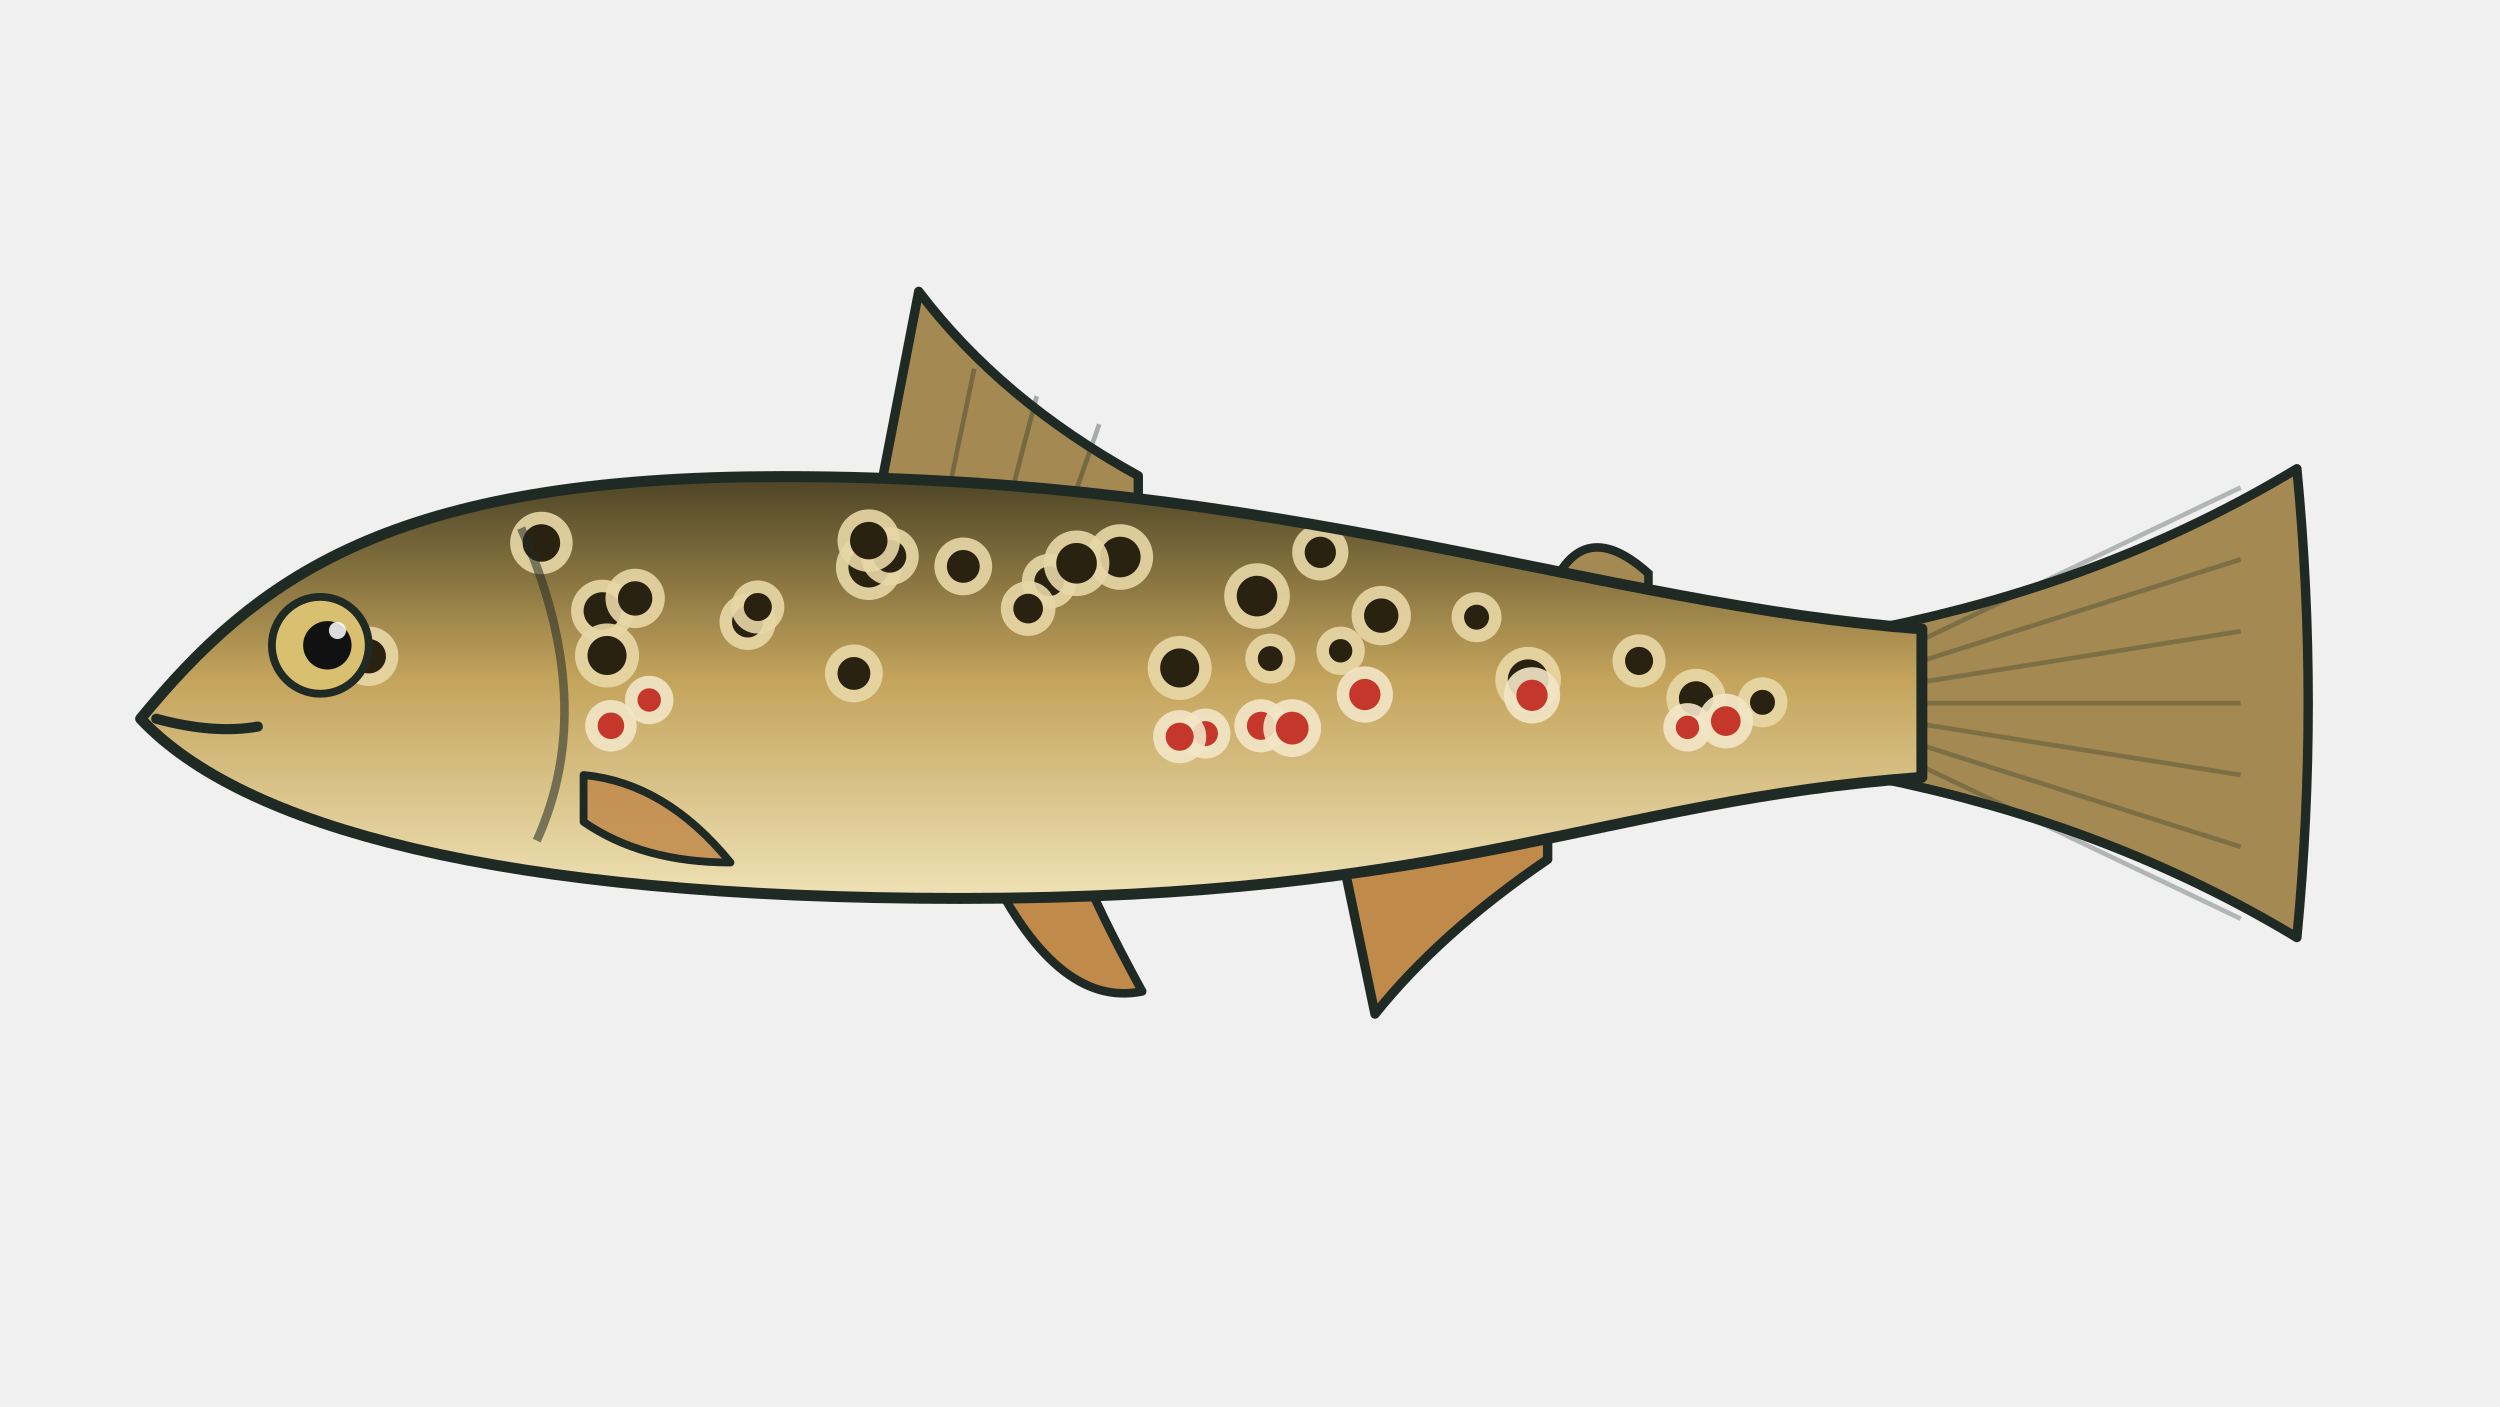
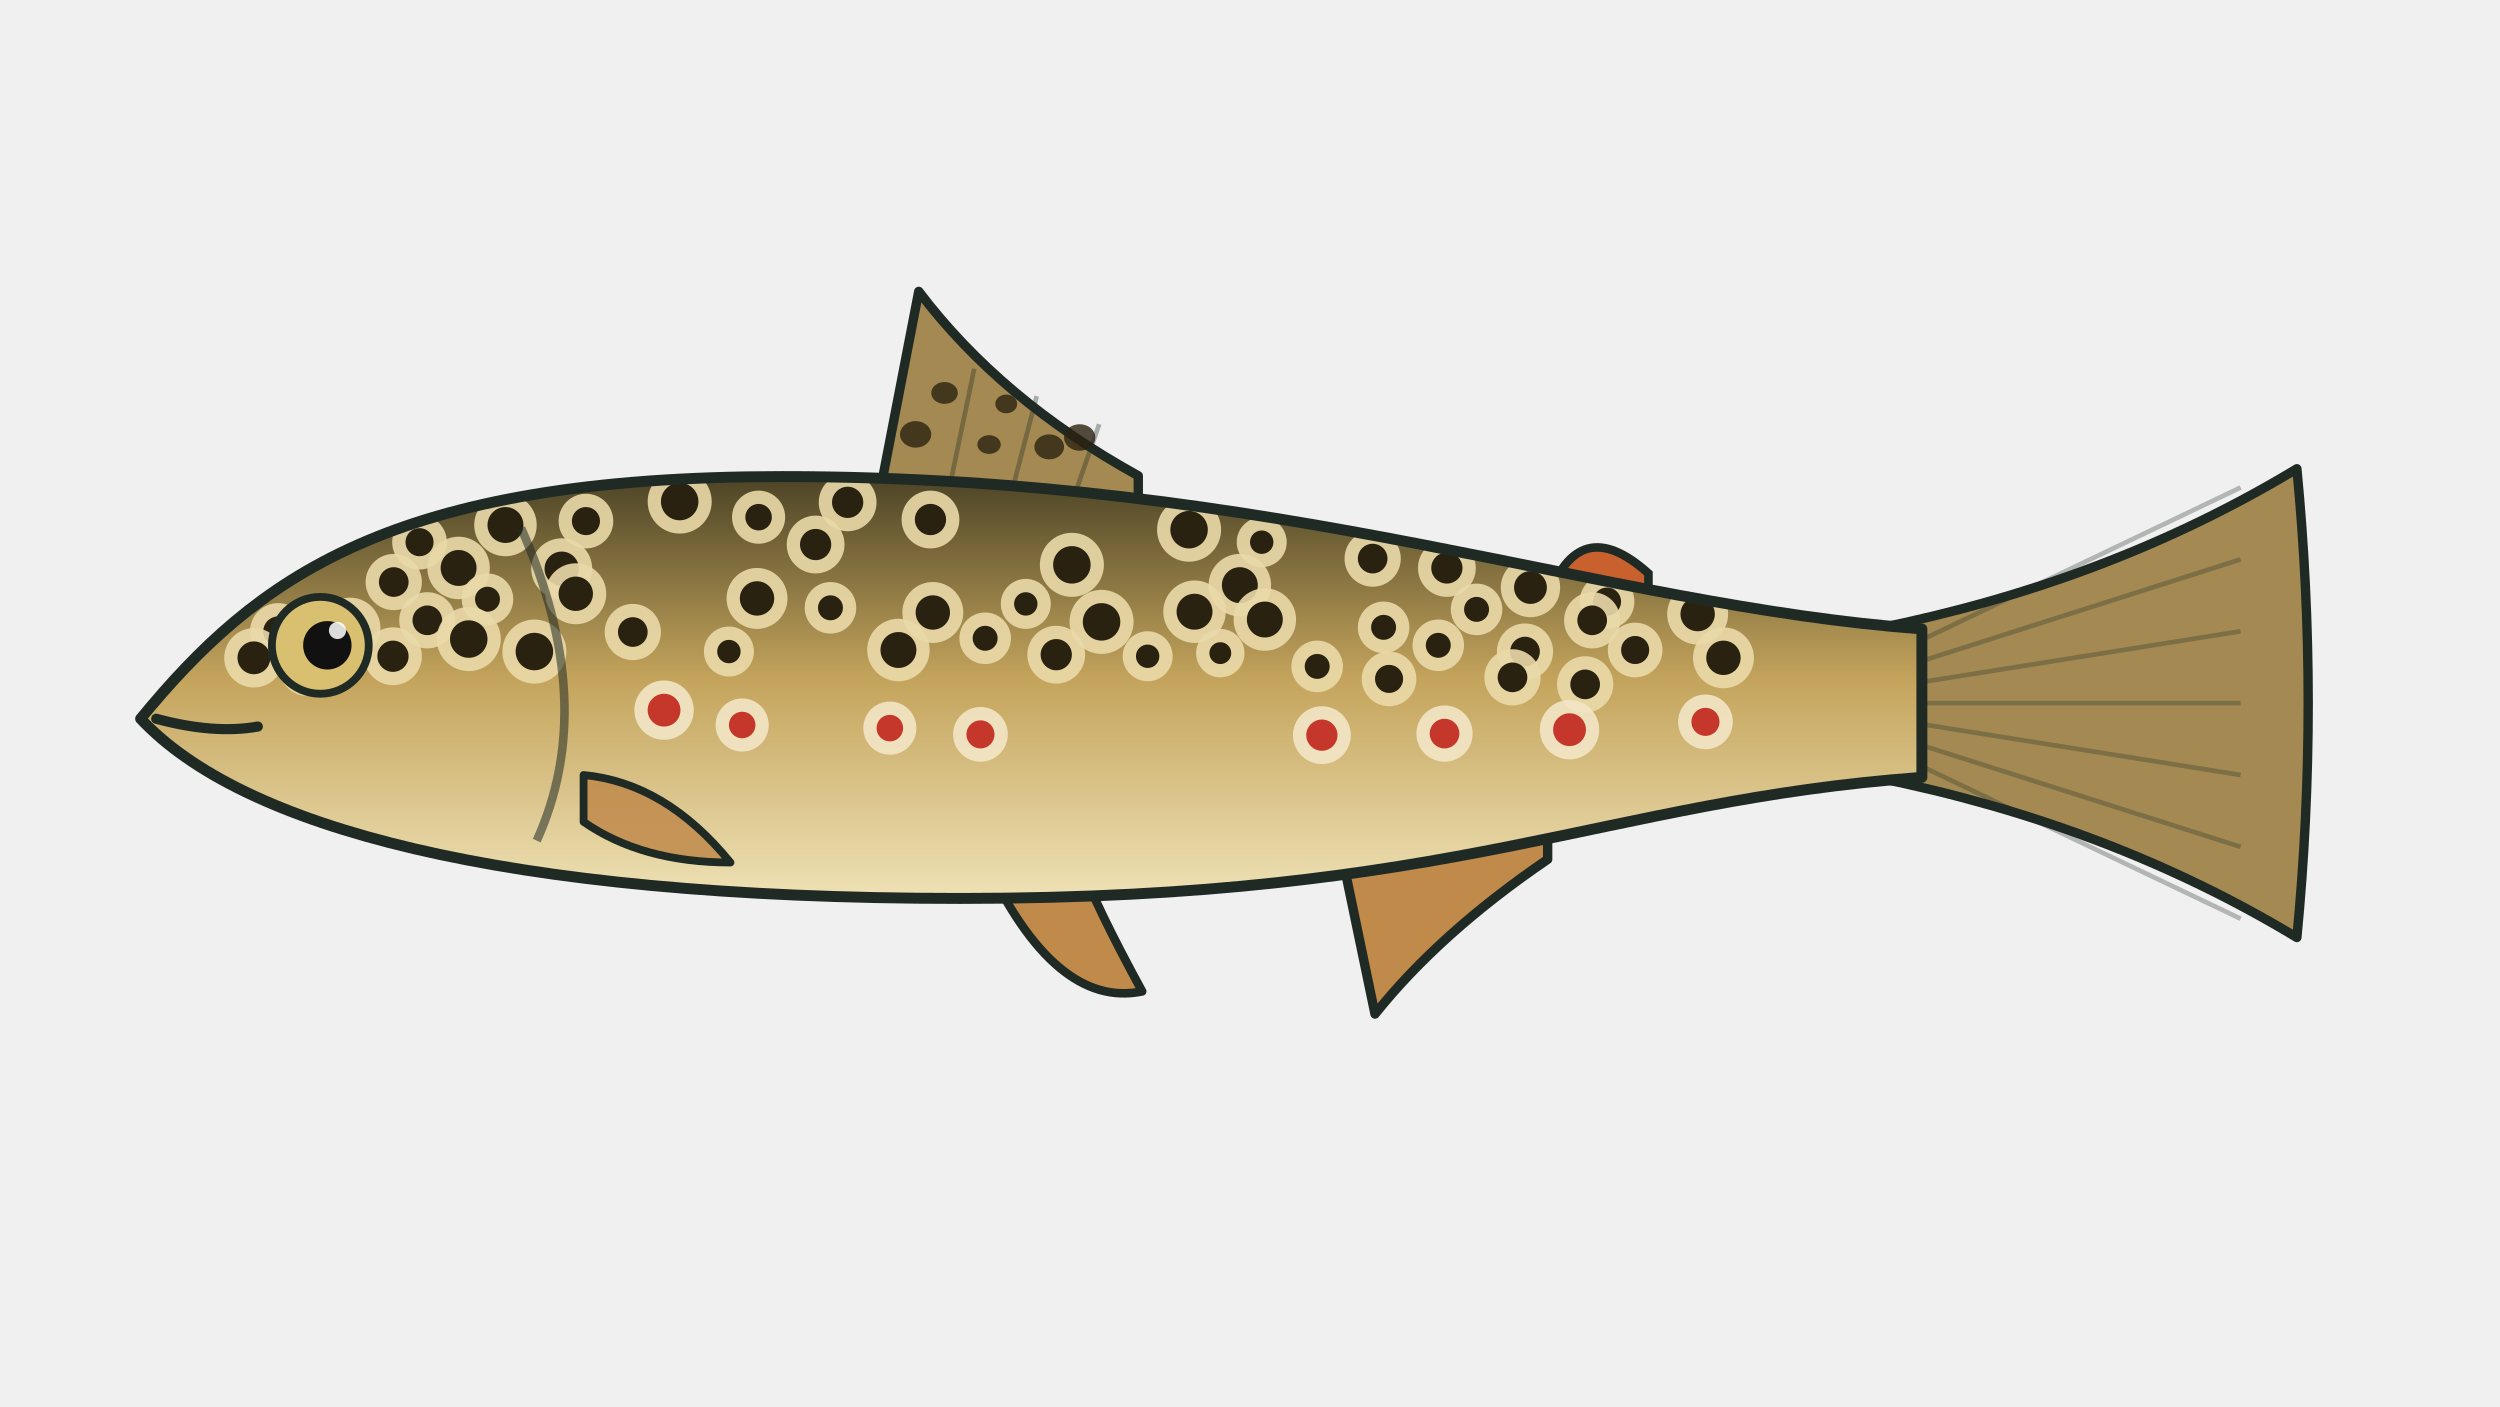
<svg xmlns="http://www.w3.org/2000/svg" viewBox="0 0 320 180" role="img" aria-label="Brown trout">
  <defs>
    <linearGradient id="gbrowntrout" x1="0" y1="0" x2="0" y2="1">
      <stop offset="0" stop-color="#4c4426" />
      <stop offset=".48" stop-color="#c4a45c" />
      <stop offset="1" stop-color="#efe2b6" />
    </linearGradient>
    <clipPath id="cbrowntrout">
      <path d="M18.0 92.0 C32.8 74.0 49.9 61.0 100.1 61.0 C163.9 61.0 205.0 77.5 246.0 80.5 L246.0 99.5 C205.0 102.5 186.7 115.0 122.9 115.0 C63.6 115.0 30.8 105.7 18.0 92.0Z" />
    </clipPath>
  </defs>
  <path d="M240.0 80.5 Q270.0 74.5 294.0 60.0 Q296.9 90.0 294.0 120.0 Q270.0 105.5 240.0 99.5Z" fill="#a48a52" stroke="#1f2a25" stroke-width="1.2" stroke-linejoin="round" />
  <line x1="246.0" y1="81.9" x2="286.8" y2="62.4" stroke="#1f2a25" stroke-width=".6" opacity=".3" />
  <line x1="246.0" y1="84.6" x2="286.8" y2="71.6" stroke="#1f2a25" stroke-width=".6" opacity=".3" />
  <line x1="246.0" y1="87.3" x2="286.8" y2="80.8" stroke="#1f2a25" stroke-width=".6" opacity=".3" />
  <line x1="246.0" y1="90.0" x2="286.8" y2="90.0" stroke="#1f2a25" stroke-width=".6" opacity=".3" />
  <line x1="246.0" y1="92.7" x2="286.8" y2="99.2" stroke="#1f2a25" stroke-width=".6" opacity=".3" />
  <line x1="246.0" y1="95.4" x2="286.8" y2="108.4" stroke="#1f2a25" stroke-width=".6" opacity=".3" />
  <line x1="246.0" y1="98.1" x2="286.8" y2="117.6" stroke="#1f2a25" stroke-width=".6" opacity=".3" />
  <path d="M111.8 67.3 L117.6 37.3 Q128.1 51.2 145.7 60.9 L145.7 69.8Z" fill="#a48a52" stroke="#1f2a25" stroke-width="1.2" stroke-linejoin="round" />
  <line x1="121.7" y1="61.6" x2="124.7" y2="47.2" stroke="#1f2a25" stroke-width=".6" opacity=".35" />
  <line x1="129.7" y1="62.2" x2="132.7" y2="50.7" stroke="#1f2a25" stroke-width=".6" opacity=".35" />
  <line x1="137.7" y1="62.9" x2="140.7" y2="54.3" stroke="#1f2a25" stroke-width=".6" opacity=".35" />
-   <path d="M198.0 76.9 Q202.0 65.3 211.0 73.4 L211.0 79.4Z" fill="#a48a52" stroke="#1f2a25" stroke-width="1.1" />
+   <path d="M198.0 76.9 Q202.0 65.3 211.0 73.4 L211.0 79.4Z" fill="#c9612f" stroke="#1f2a25" stroke-width="1.1" />
  <path d="M171.0 105.8 L176.0 129.8 Q184.3 119.4 198.1 110.0 L198.1 101.3Z" fill="#c08a4a" stroke="#1f2a25" stroke-width="1.2" stroke-linejoin="round" />
  <path d="M126.0 109.9 Q135.0 129.2 146.2 126.9 Q140.2 115.9 138.0 109.9Z" fill="#c08a4a" stroke="#1f2a25" stroke-width="1.1" stroke-linejoin="round" />
+   <ellipse cx="117.2" cy="55.6" rx="2.0" ry="1.7" fill="#2a2210" opacity=".8" />
+   <ellipse cx="126.6" cy="56.9" rx="1.5" ry="1.2" fill="#2a2210" opacity=".8" />
+   <ellipse cx="134.3" cy="57.2" rx="1.9" ry="1.6" fill="#2a2210" opacity=".8" />
+   <ellipse cx="120.9" cy="50.3" rx="1.7" ry="1.4" fill="#2a2210" opacity=".8" />
+   <ellipse cx="128.8" cy="51.7" rx="1.4" ry="1.2" fill="#2a2210" opacity=".8" />
+   <ellipse cx="138.2" cy="56.0" rx="2.0" ry="1.7" fill="#2a2210" opacity=".8" />
  <path d="M18.0 92.0 C32.8 74.0 49.9 61.0 100.1 61.0 C163.9 61.0 205.0 77.5 246.0 80.5 L246.0 99.5 C205.0 102.5 186.7 115.0 122.9 115.0 C63.6 115.0 30.8 105.7 18.0 92.0Z" fill="url(#gbrowntrout)" />
  <g clip-path="url(#cbrowntrout)">
-     <circle cx="225.6" cy="89.9" r="3.2" fill="#e8d7a6" opacity=".9" />
-     <circle cx="225.6" cy="89.9" r="1.6" fill="#2a2210" />
-     <circle cx="134.3" cy="74.4" r="3.5" fill="#e8d7a6" opacity=".9" />
-     <circle cx="134.3" cy="74.4" r="1.9" fill="#2a2210" />
-     <circle cx="40.0" cy="81.5" r="3.6" fill="#e8d7a6" opacity=".9" />
-     <circle cx="40.0" cy="81.5" r="2.0" fill="#2a2210" />
-     <circle cx="209.8" cy="84.6" r="3.4" fill="#e8d7a6" opacity=".9" />
-     <circle cx="209.8" cy="84.6" r="1.8" fill="#2a2210" />
-     <circle cx="189.0" cy="79.0" r="3.2" fill="#e8d7a6" opacity=".9" />
-     <circle cx="189.0" cy="79.0" r="1.6" fill="#2a2210" />
-     <circle cx="143.4" cy="71.3" r="4.2" fill="#e8d7a6" opacity=".9" />
-     <circle cx="143.4" cy="71.3" r="2.6" fill="#2a2210" />
-     <circle cx="160.9" cy="76.3" r="4.2" fill="#e8d7a6" opacity=".9" />
-     <circle cx="160.9" cy="76.3" r="2.6" fill="#2a2210" />
-     <circle cx="95.7" cy="79.6" r="3.6" fill="#e8d7a6" opacity=".9" />
-     <circle cx="95.7" cy="79.6" r="2.0" fill="#2a2210" />
-     <circle cx="97.0" cy="77.7" r="3.4" fill="#e8d7a6" opacity=".9" />
-     <circle cx="97.0" cy="77.7" r="1.8" fill="#2a2210" />
-     <circle cx="109.3" cy="86.2" r="3.7" fill="#e8d7a6" opacity=".9" />
-     <circle cx="109.3" cy="86.2" r="2.1" fill="#2a2210" />
-     <circle cx="217.1" cy="89.4" r="3.8" fill="#e8d7a6" opacity=".9" />
-     <circle cx="217.1" cy="89.4" r="2.2" fill="#2a2210" />
-     <circle cx="111.2" cy="72.6" r="4.2" fill="#e8d7a6" opacity=".9" />
-     <circle cx="111.2" cy="72.6" r="2.6" fill="#2a2210" />
-     <circle cx="169.0" cy="70.7" r="3.6" fill="#e8d7a6" opacity=".9" />
-     <circle cx="169.0" cy="70.7" r="2.0" fill="#2a2210" />
-     <circle cx="47.2" cy="84.0" r="3.8" fill="#e8d7a6" opacity=".9" />
-     <circle cx="47.2" cy="84.0" r="2.2" fill="#2a2210" />
-     <circle cx="131.6" cy="77.9" r="3.5" fill="#e8d7a6" opacity=".9" />
-     <circle cx="131.6" cy="77.9" r="1.9" fill="#2a2210" />
-     <circle cx="113.9" cy="71.2" r="3.7" fill="#e8d7a6" opacity=".9" />
-     <circle cx="113.9" cy="71.2" r="2.1" fill="#2a2210" />
-     <circle cx="123.3" cy="72.5" r="3.7" fill="#e8d7a6" opacity=".9" />
-     <circle cx="123.3" cy="72.5" r="2.1" fill="#2a2210" />
-     <circle cx="171.6" cy="83.3" r="3.1" fill="#e8d7a6" opacity=".9" />
-     <circle cx="171.6" cy="83.3" r="1.5" fill="#2a2210" />
-     <circle cx="176.8" cy="78.8" r="3.8" fill="#e8d7a6" opacity=".9" />
-     <circle cx="176.8" cy="78.8" r="2.2" fill="#2a2210" />
-     <circle cx="77.1" cy="78.2" r="4.0" fill="#e8d7a6" opacity=".9" />
-     <circle cx="77.1" cy="78.2" r="2.4" fill="#2a2210" />
-     <circle cx="69.3" cy="69.5" r="4.0" fill="#e8d7a6" opacity=".9" />
-     <circle cx="69.3" cy="69.5" r="2.4" fill="#2a2210" />
-     <circle cx="137.8" cy="72.1" r="4.2" fill="#e8d7a6" opacity=".9" />
-     <circle cx="137.8" cy="72.1" r="2.6" fill="#2a2210" />
-     <circle cx="81.3" cy="76.6" r="3.8" fill="#e8d7a6" opacity=".9" />
-     <circle cx="81.3" cy="76.6" r="2.2" fill="#2a2210" />
-     <circle cx="111.2" cy="69.2" r="4.0" fill="#e8d7a6" opacity=".9" />
-     <circle cx="111.2" cy="69.2" r="2.4" fill="#2a2210" />
-     <circle cx="77.7" cy="83.9" r="4.1" fill="#e8d7a6" opacity=".9" />
-     <circle cx="77.7" cy="83.9" r="2.5" fill="#2a2210" />
-     <circle cx="195.6" cy="87.0" r="4.2" fill="#e8d7a6" opacity=".9" />
-     <circle cx="195.6" cy="87.0" r="2.6" fill="#2a2210" />
-     <circle cx="162.6" cy="84.3" r="3.2" fill="#e8d7a6" opacity=".9" />
-     <circle cx="162.6" cy="84.3" r="1.6" fill="#2a2210" />
-     <circle cx="151.0" cy="85.5" r="4.1" fill="#e8d7a6" opacity=".9" />
-     <circle cx="151.0" cy="85.5" r="2.5" fill="#2a2210" />
-     <circle cx="161.4" cy="92.9" r="3.4" fill="#f3e6c6" opacity=".9" />
-     <circle cx="161.4" cy="92.9" r="1.8" fill="#c6372b" />
-     <circle cx="216.0" cy="93.1" r="3.1" fill="#f3e6c6" opacity=".9" />
-     <circle cx="216.0" cy="93.1" r="1.5" fill="#c6372b" />
-     <circle cx="165.4" cy="93.2" r="3.7" fill="#f3e6c6" opacity=".9" />
-     <circle cx="165.4" cy="93.2" r="2.1" fill="#c6372b" />
-     <circle cx="220.9" cy="92.3" r="3.5" fill="#f3e6c6" opacity=".9" />
-     <circle cx="220.9" cy="92.3" r="1.9" fill="#c6372b" />
-     <circle cx="83.1" cy="89.6" r="3.1" fill="#f3e6c6" opacity=".9" />
-     <circle cx="83.1" cy="89.6" r="1.5" fill="#c6372b" />
-     <circle cx="154.3" cy="93.9" r="3.2" fill="#f3e6c6" opacity=".9" />
-     <circle cx="154.3" cy="93.9" r="1.6" fill="#c6372b" />
-     <circle cx="151.0" cy="94.3" r="3.4" fill="#f3e6c6" opacity=".9" />
-     <circle cx="151.0" cy="94.3" r="1.8" fill="#c6372b" />
-     <circle cx="174.7" cy="88.9" r="3.6" fill="#f3e6c6" opacity=".9" />
-     <circle cx="174.7" cy="88.9" r="2.0" fill="#c6372b" />
-     <circle cx="78.2" cy="92.9" r="3.3" fill="#f3e6c6" opacity=".9" />
-     <circle cx="78.2" cy="92.9" r="1.7" fill="#c6372b" />
-     <circle cx="196.1" cy="89.0" r="3.6" fill="#f3e6c6" opacity=".9" />
-     <circle cx="196.1" cy="89.0" r="2.0" fill="#c6372b" />
+     <circle cx="53.7" cy="69.4" r="3.5" fill="#ead9a8" opacity=".9" />
+     <circle cx="53.7" cy="69.4" r="1.8" fill="#2a2210" />
+     <circle cx="64.7" cy="67.2" r="4.0" fill="#ead9a8" opacity=".9" />
+     <circle cx="64.7" cy="67.2" r="2.3" fill="#2a2210" />
+     <circle cx="75.0" cy="66.7" r="3.5" fill="#ead9a8" opacity=".9" />
+     <circle cx="75.0" cy="66.7" r="1.8" fill="#2a2210" />
+     <circle cx="87.0" cy="64.2" r="4.1" fill="#ead9a8" opacity=".9" />
+     <circle cx="87.0" cy="64.2" r="2.4" fill="#2a2210" />
+     <circle cx="97.1" cy="66.2" r="3.4" fill="#ead9a8" opacity=".9" />
+     <circle cx="97.1" cy="66.2" r="1.7" fill="#2a2210" />
+     <circle cx="108.5" cy="64.3" r="3.7" fill="#ead9a8" opacity=".9" />
+     <circle cx="108.5" cy="64.3" r="2.0" fill="#2a2210" />
+     <circle cx="119.1" cy="66.5" r="3.7" fill="#ead9a8" opacity=".9" />
+     <circle cx="119.1" cy="66.5" r="2.0" fill="#2a2210" />
+     <circle cx="152.2" cy="67.8" r="4.1" fill="#ead9a8" opacity=".9" />
+     <circle cx="152.2" cy="67.8" r="2.4" fill="#2a2210" />
+     <circle cx="161.5" cy="69.4" r="3.2" fill="#ead9a8" opacity=".9" />
+     <circle cx="161.5" cy="69.4" r="1.5" fill="#2a2210" />
+     <circle cx="175.7" cy="71.5" r="3.6" fill="#ead9a8" opacity=".9" />
+     <circle cx="175.7" cy="71.5" r="1.9" fill="#2a2210" />
+     <circle cx="185.2" cy="72.7" r="3.7" fill="#ead9a8" opacity=".9" />
+     <circle cx="185.2" cy="72.7" r="2.0" fill="#2a2210" />
+     <circle cx="195.9" cy="75.2" r="3.8" fill="#ead9a8" opacity=".9" />
+     <circle cx="195.9" cy="75.2" r="2.1" fill="#2a2210" />
+     <circle cx="205.7" cy="77.0" r="3.5" fill="#ead9a8" opacity=".9" />
+     <circle cx="205.7" cy="77.0" r="1.8" fill="#2a2210" />
+     <circle cx="217.3" cy="78.6" r="3.9" fill="#ead9a8" opacity=".9" />
+     <circle cx="217.3" cy="78.6" r="2.2" fill="#2a2210" />
+     <circle cx="35.6" cy="80.8" r="3.6" fill="#ead9a8" opacity=".9" />
+     <circle cx="35.6" cy="80.8" r="1.9" fill="#2a2210" />
+     <circle cx="50.4" cy="74.5" r="3.6" fill="#ead9a8" opacity=".9" />
+     <circle cx="50.4" cy="74.5" r="1.9" fill="#2a2210" />
+     <circle cx="58.7" cy="72.7" r="4.0" fill="#ead9a8" opacity=".9" />
+     <circle cx="58.7" cy="72.7" r="2.3" fill="#2a2210" />
+     <circle cx="71.9" cy="72.8" r="3.9" fill="#ead9a8" opacity=".9" />
+     <circle cx="71.9" cy="72.8" r="2.2" fill="#2a2210" />
+     <circle cx="104.4" cy="69.7" r="3.7" fill="#ead9a8" opacity=".9" />
+     <circle cx="104.4" cy="69.7" r="2.0" fill="#2a2210" />
+     <circle cx="137.2" cy="72.3" r="4.1" fill="#ead9a8" opacity=".9" />
+     <circle cx="137.2" cy="72.3" r="2.4" fill="#2a2210" />
+     <circle cx="158.7" cy="74.9" r="4.0" fill="#ead9a8" opacity=".9" />
+     <circle cx="158.7" cy="74.9" r="2.3" fill="#2a2210" />
+     <circle cx="189.0" cy="78.0" r="3.3" fill="#ead9a8" opacity=".9" />
+     <circle cx="189.0" cy="78.0" r="1.6" fill="#2a2210" />
+     <circle cx="203.8" cy="79.4" r="3.6" fill="#ead9a8" opacity=".9" />
+     <circle cx="203.8" cy="79.4" r="1.9" fill="#2a2210" />
+     <circle cx="32.5" cy="84.2" r="3.8" fill="#ead9a8" opacity=".9" />
+     <circle cx="32.5" cy="84.2" r="2.1" fill="#2a2210" />
+     <circle cx="44.8" cy="80.4" r="3.9" fill="#ead9a8" opacity=".9" />
+     <circle cx="44.8" cy="80.4" r="2.2" fill="#2a2210" />
+     <circle cx="54.7" cy="79.4" r="3.6" fill="#ead9a8" opacity=".9" />
+     <circle cx="54.7" cy="79.4" r="1.9" fill="#2a2210" />
+     <circle cx="62.4" cy="76.7" r="3.3" fill="#ead9a8" opacity=".9" />
+     <circle cx="62.4" cy="76.7" r="1.6" fill="#2a2210" />
+     <circle cx="73.7" cy="76.0" r="3.9" fill="#ead9a8" opacity=".9" />
+     <circle cx="73.7" cy="76.0" r="2.2" fill="#2a2210" />
+     <circle cx="96.9" cy="76.6" r="3.9" fill="#ead9a8" opacity=".9" />
+     <circle cx="96.9" cy="76.6" r="2.2" fill="#2a2210" />
+     <circle cx="106.3" cy="77.8" r="3.3" fill="#ead9a8" opacity=".9" />
+     <circle cx="106.3" cy="77.8" r="1.6" fill="#2a2210" />
+     <circle cx="119.4" cy="78.4" r="3.9" fill="#ead9a8" opacity=".9" />
+     <circle cx="119.4" cy="78.4" r="2.2" fill="#2a2210" />
+     <circle cx="131.3" cy="77.3" r="3.2" fill="#ead9a8" opacity=".9" />
+     <circle cx="131.3" cy="77.3" r="1.5" fill="#2a2210" />
+     <circle cx="141.0" cy="79.6" r="4.1" fill="#ead9a8" opacity=".9" />
+     <circle cx="141.0" cy="79.6" r="2.4" fill="#2a2210" />
+     <circle cx="152.9" cy="78.3" r="4.0" fill="#ead9a8" opacity=".9" />
+     <circle cx="152.9" cy="78.3" r="2.3" fill="#2a2210" />
+     <circle cx="161.9" cy="79.3" r="4.0" fill="#ead9a8" opacity=".9" />
+     <circle cx="161.9" cy="79.3" r="2.3" fill="#2a2210" />
+     <circle cx="177.1" cy="80.3" r="3.3" fill="#ead9a8" opacity=".9" />
+     <circle cx="177.1" cy="80.3" r="1.6" fill="#2a2210" />
+     <circle cx="184.1" cy="82.6" r="3.3" fill="#ead9a8" opacity=".9" />
+     <circle cx="184.1" cy="82.6" r="1.6" fill="#2a2210" />
+     <circle cx="195.2" cy="83.4" r="3.6" fill="#ead9a8" opacity=".9" />
+     <circle cx="195.2" cy="83.4" r="1.9" fill="#2a2210" />
+     <circle cx="209.3" cy="83.2" r="3.5" fill="#ead9a8" opacity=".9" />
+     <circle cx="209.3" cy="83.2" r="1.8" fill="#2a2210" />
+     <circle cx="220.6" cy="84.2" r="3.9" fill="#ead9a8" opacity=".9" />
+     <circle cx="220.6" cy="84.2" r="2.2" fill="#2a2210" />
+     <circle cx="39.4" cy="85.4" r="3.7" fill="#ead9a8" opacity=".9" />
+     <circle cx="39.4" cy="85.4" r="2.0" fill="#2a2210" />
+     <circle cx="50.3" cy="84.0" r="3.7" fill="#ead9a8" opacity=".9" />
+     <circle cx="50.3" cy="84.0" r="2.0" fill="#2a2210" />
+     <circle cx="60.0" cy="81.8" r="4.1" fill="#ead9a8" opacity=".9" />
+     <circle cx="60.0" cy="81.8" r="2.4" fill="#2a2210" />
+     <circle cx="68.4" cy="83.4" r="4.1" fill="#ead9a8" opacity=".9" />
+     <circle cx="68.4" cy="83.4" r="2.4" fill="#2a2210" />
+     <circle cx="81.0" cy="80.9" r="3.6" fill="#ead9a8" opacity=".9" />
+     <circle cx="81.0" cy="80.9" r="1.9" fill="#2a2210" />
+     <circle cx="93.3" cy="83.4" r="3.2" fill="#ead9a8" opacity=".9" />
+     <circle cx="93.3" cy="83.4" r="1.5" fill="#2a2210" />
+     <circle cx="115.0" cy="83.2" r="4.0" fill="#ead9a8" opacity=".9" />
+     <circle cx="115.0" cy="83.2" r="2.3" fill="#2a2210" />
+     <circle cx="126.1" cy="81.7" r="3.3" fill="#ead9a8" opacity=".9" />
+     <circle cx="126.1" cy="81.7" r="1.6" fill="#2a2210" />
+     <circle cx="135.2" cy="83.8" r="3.7" fill="#ead9a8" opacity=".9" />
+     <circle cx="135.2" cy="83.8" r="2.0" fill="#2a2210" />
+     <circle cx="146.9" cy="84.0" r="3.2" fill="#ead9a8" opacity=".9" />
+     <circle cx="146.9" cy="84.0" r="1.5" fill="#2a2210" />
+     <circle cx="156.2" cy="83.6" r="3.1" fill="#ead9a8" opacity=".9" />
+     <circle cx="156.2" cy="83.6" r="1.4" fill="#2a2210" />
+     <circle cx="168.6" cy="85.3" r="3.3" fill="#ead9a8" opacity=".9" />
+     <circle cx="168.6" cy="85.3" r="1.6" fill="#2a2210" />
+     <circle cx="177.8" cy="86.9" r="3.5" fill="#ead9a8" opacity=".9" />
+     <circle cx="177.8" cy="86.9" r="1.8" fill="#2a2210" />
+     <circle cx="193.6" cy="86.7" r="3.6" fill="#ead9a8" opacity=".9" />
+     <circle cx="193.6" cy="86.7" r="1.9" fill="#2a2210" />
+     <circle cx="202.9" cy="87.6" r="3.6" fill="#ead9a8" opacity=".9" />
+     <circle cx="202.9" cy="87.6" r="1.9" fill="#2a2210" />
+     <circle cx="85.0" cy="90.9" r="3.8" fill="#f3e6c6" opacity=".9" />
+     <circle cx="85.0" cy="90.9" r="2.1" fill="#c6372b" />
+     <circle cx="95.0" cy="92.8" r="3.4" fill="#f3e6c6" opacity=".9" />
+     <circle cx="95.0" cy="92.8" r="1.7" fill="#c6372b" />
+     <circle cx="113.9" cy="93.2" r="3.4" fill="#f3e6c6" opacity=".9" />
+     <circle cx="113.9" cy="93.2" r="1.7" fill="#c6372b" />
+     <circle cx="125.5" cy="94.0" r="3.5" fill="#f3e6c6" opacity=".9" />
+     <circle cx="125.5" cy="94.0" r="1.8" fill="#c6372b" />
+     <circle cx="169.2" cy="94.1" r="3.7" fill="#f3e6c6" opacity=".9" />
+     <circle cx="169.2" cy="94.1" r="2.0" fill="#c6372b" />
+     <circle cx="184.9" cy="93.9" r="3.6" fill="#f3e6c6" opacity=".9" />
+     <circle cx="184.9" cy="93.9" r="1.9" fill="#c6372b" />
+     <circle cx="200.9" cy="93.4" r="3.8" fill="#f3e6c6" opacity=".9" />
+     <circle cx="200.9" cy="93.4" r="2.1" fill="#c6372b" />
+     <circle cx="218.3" cy="92.4" r="3.5" fill="#f3e6c6" opacity=".9" />
+     <circle cx="218.3" cy="92.4" r="1.8" fill="#c6372b" />
    <path d="M66.7 67.6 Q76.7 90.0 68.7 107.6" fill="none" stroke="#1f2a25" stroke-width="1.1" opacity=".55" />
  </g>
  <path d="M18.0 92.0 C32.8 74.0 49.9 61.0 100.1 61.0 C163.9 61.0 205.0 77.5 246.0 80.5 L246.0 99.5 C205.0 102.5 186.7 115.0 122.9 115.0 C63.6 115.0 30.8 105.7 18.0 92.0Z" fill="none" stroke="#1f2a25" stroke-width="1.4" stroke-linejoin="round" />
  <path d="M74.7 99.2 Q85.2 100.2 93.5 110.4 Q82.2 110.4 74.7 105.2Z" fill="#c08a4a" fill-opacity=".85" stroke="#1f2a25" stroke-width="1" stroke-linejoin="round" />
  <path d="M20.0 92.0 Q27.4 94.0 33.0 93.0" fill="none" stroke="#1f2a25" stroke-width="1.3" stroke-linecap="round" />
  <circle cx="41.0" cy="82.6" r="6.2" fill="#d8c070" stroke="#1f2a25" stroke-width="1" />
  <circle cx="41.9" cy="82.6" r="3.1" fill="#111" />
  <circle cx="43.2" cy="80.7" r="1.1" fill="#fff" opacity=".85" />
</svg>
